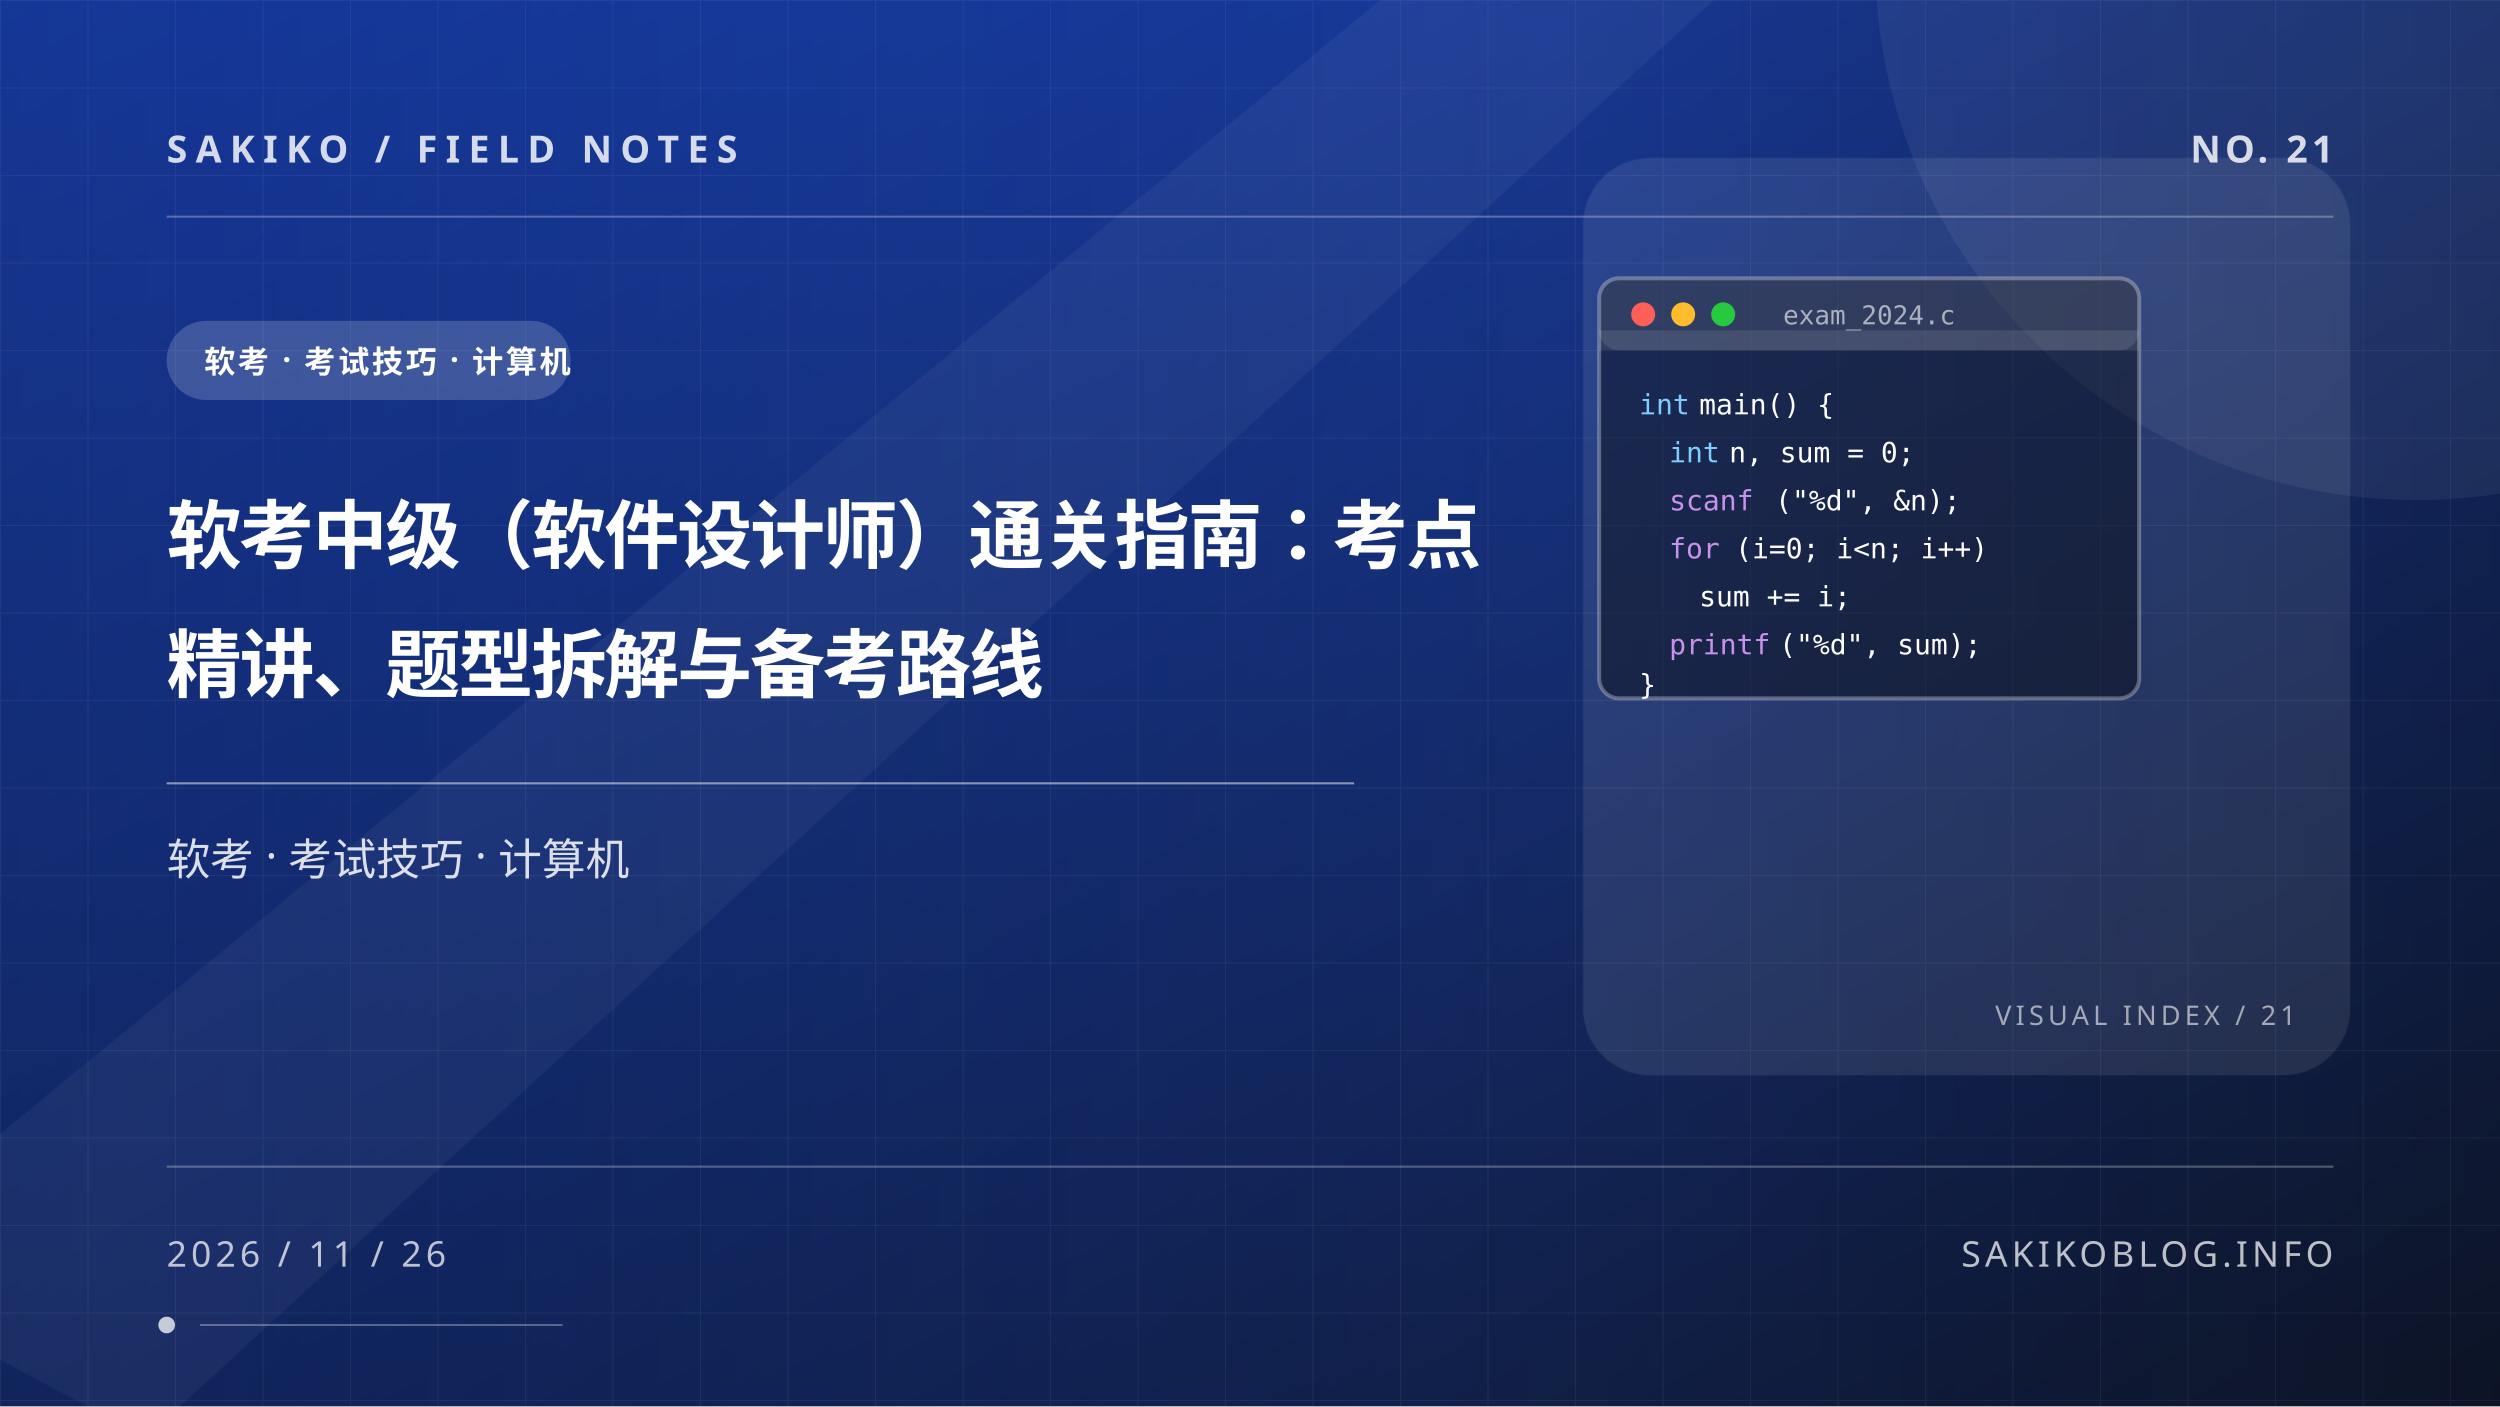
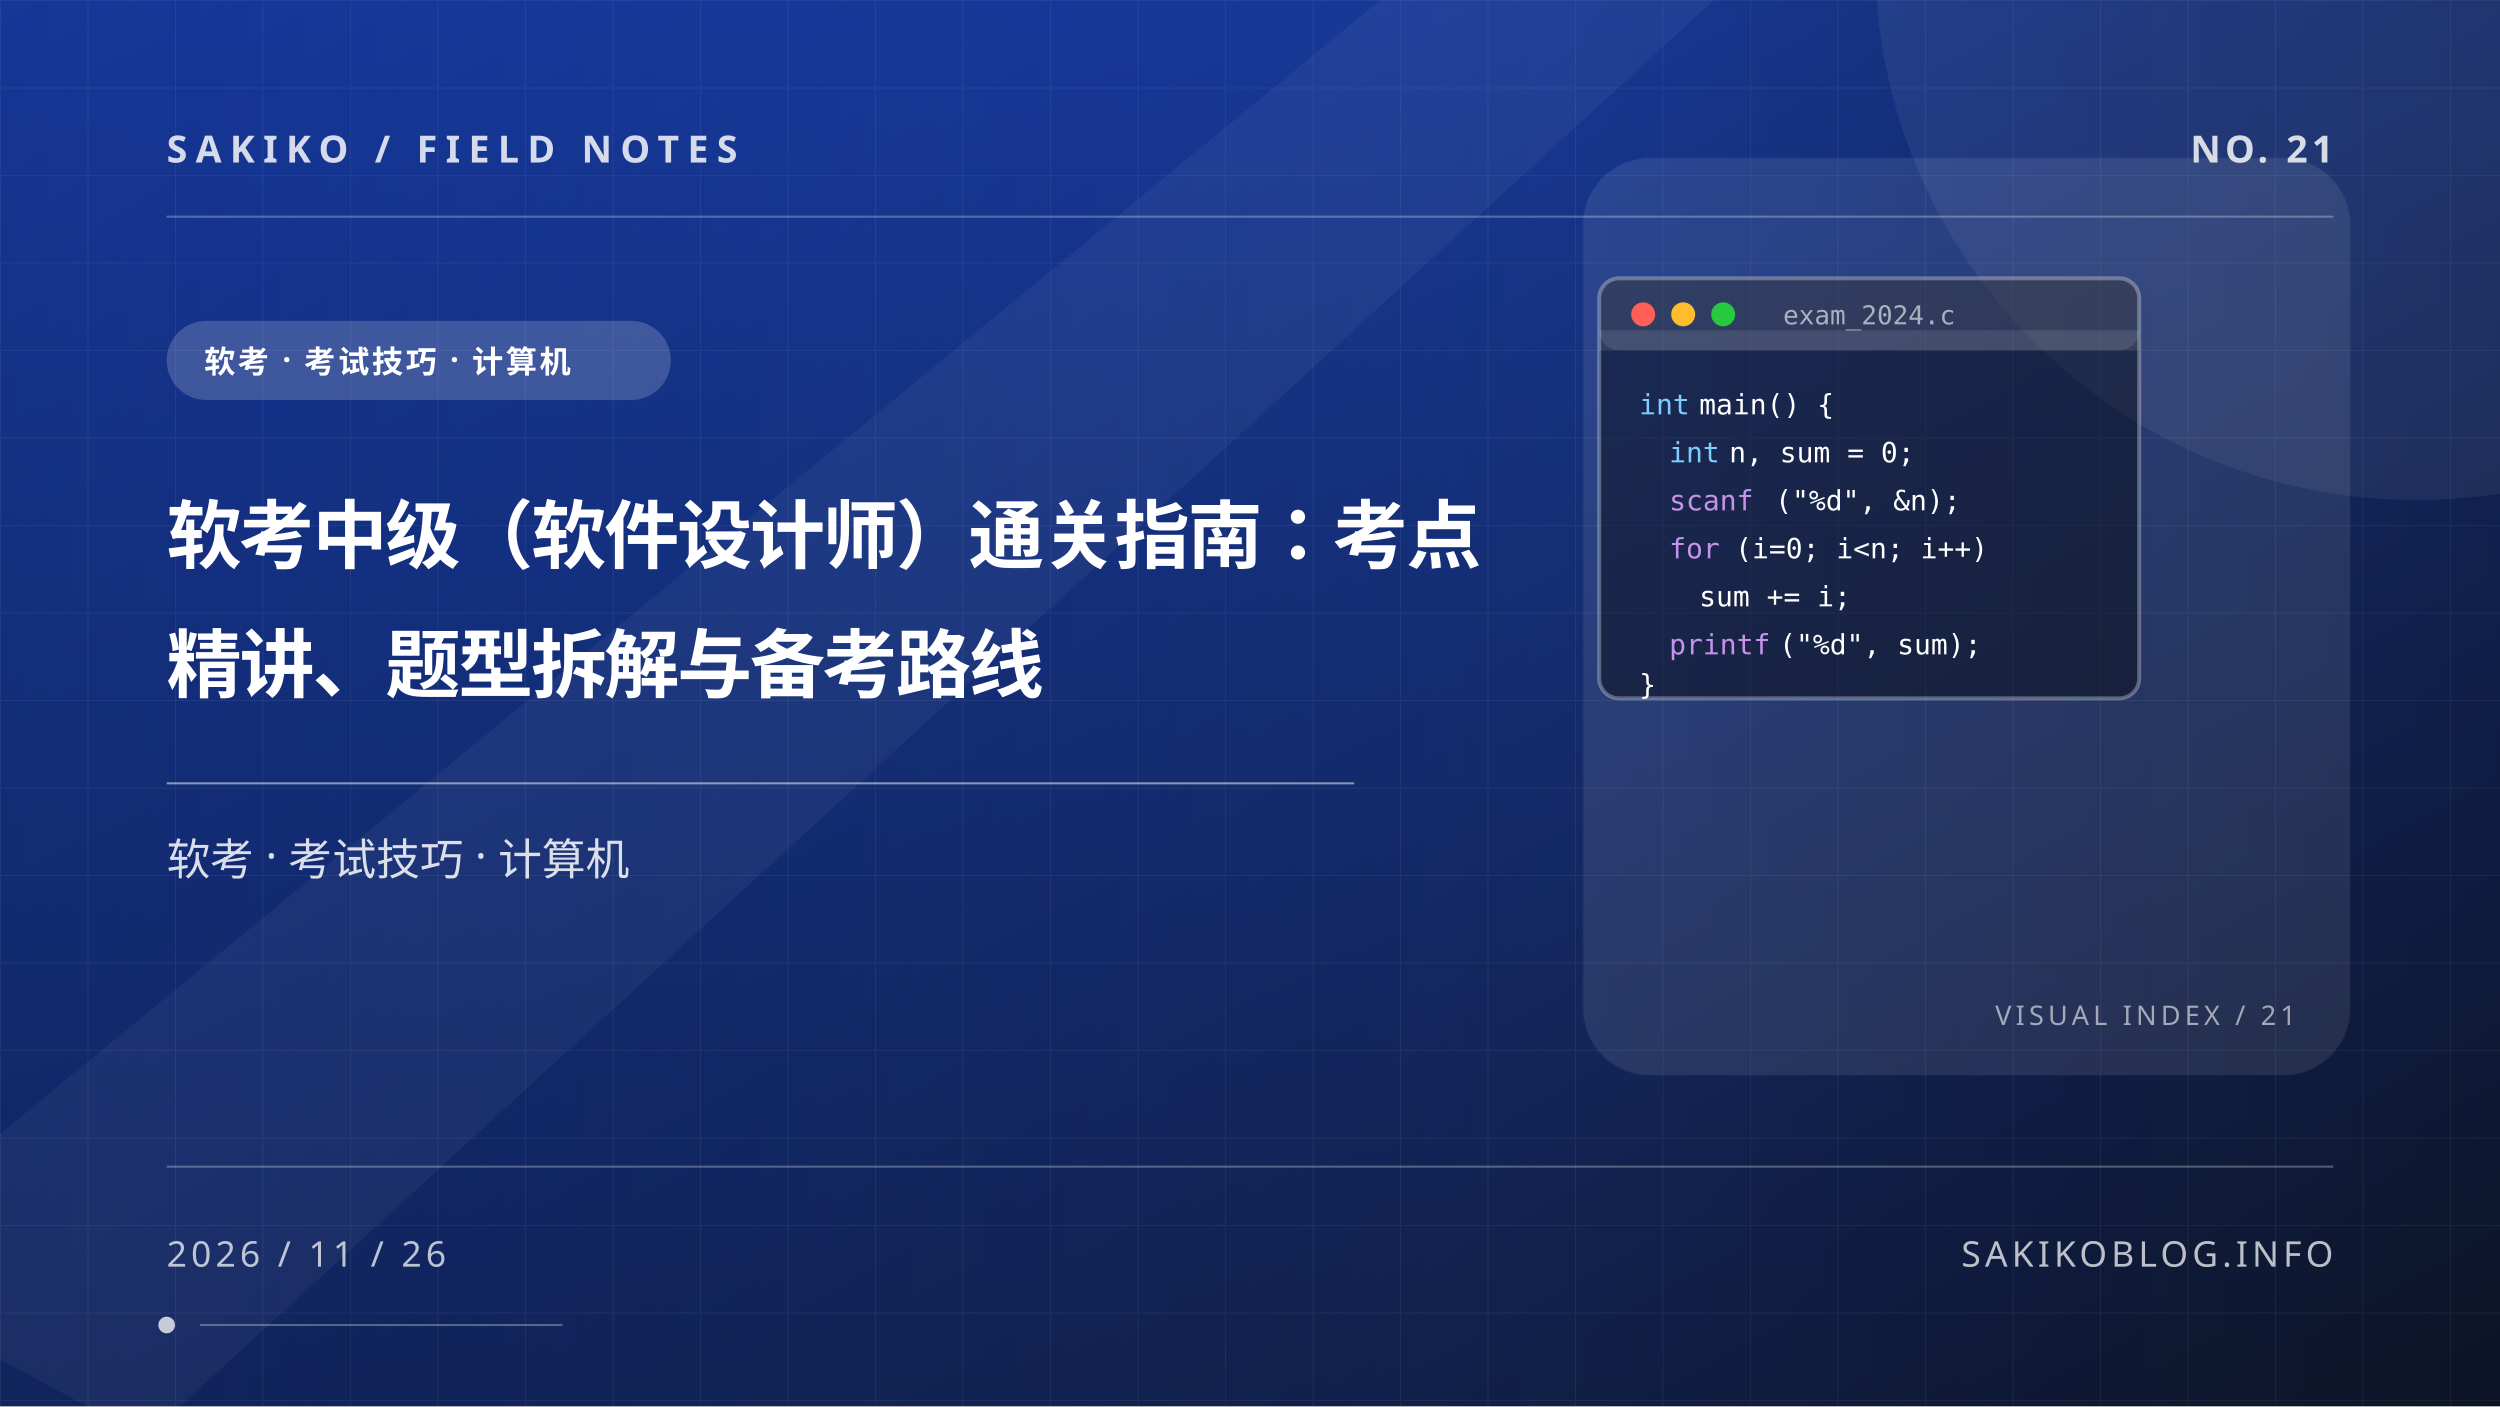
<svg xmlns="http://www.w3.org/2000/svg" viewBox="0 0 1200 675" width="1200" height="675" font-family="'Noto Sans SC','Microsoft YaHei','PingFang SC',sans-serif">
  <defs>
    <linearGradient id="bg" x1="0" y1="0" x2="1" y2="1">
      <stop offset="0" stop-color="#1d4ed8" />
      <stop offset="1" stop-color="#0f172a" />
    </linearGradient>
    <linearGradient id="shade" x1="0" y1="0" x2="1" y2="0">
      <stop offset="0" stop-color="#050816" stop-opacity="0.34" />
      <stop offset="0.62" stop-color="#050816" stop-opacity="0.10" />
      <stop offset="1" stop-color="#050816" stop-opacity="0.24" />
    </linearGradient>
    <pattern id="grid" width="42" height="42" patternUnits="userSpaceOnUse">
      <path d="M 42 0 L 0 0 0 42" fill="none" stroke="#fff" stroke-opacity="0.055" stroke-width="1" />
    </pattern>
    <clipPath id="art-clip">
      <rect x="760" y="76" width="368" height="440" rx="32" />
    </clipPath>
  </defs>
  <rect width="1200" height="675" fill="url(#bg)" />
  <rect width="1200" height="675" fill="url(#shade)" />
  <rect width="1200" height="675" fill="url(#grid)" />
  <path d="M -80 610 L 760 -80 L 910 -80 L 70 690 Z" fill="#fff" opacity="0.045" />
  <circle cx="1160" cy="-20" r="260" fill="#fff" opacity="0.06" />
  <text x="80" y="78" font-size="18" font-weight="700" letter-spacing="4" fill="#fff" opacity="0.82">SAKIKO / FIELD NOTES</text>
  <text x="1120" y="78" font-size="18" font-weight="700" letter-spacing="2" text-anchor="end" fill="#fff" opacity="0.82">NO. 21</text>
  <line x1="80" y1="104" x2="1120" y2="104" stroke="#fff" stroke-opacity="0.28" />
  <g>
-     <rect x="80" y="154" width="193.9" height="38" rx="19" fill="#fff" opacity="0.18" />
+     <rect x="80" y="154" width="242" height="38" rx="19" fill="#fff" opacity="0.18" />
    <text x="98" y="179" font-size="15" font-weight="700" letter-spacing="1.2" fill="#fff">软考 · 考试技巧 · 计算机</text>
  </g>
  <text font-size="36" font-weight="750" fill="#fff" letter-spacing="-1">
    <tspan x="80" y="270">软考中级（软件设计师）通关指南：考点</tspan>
    <tspan x="80" y="332">精讲、题型拆解与备考路线</tspan>
  </text>
  <line x1="80" y1="376" x2="650" y2="376" stroke="#fff" stroke-opacity="0.5" />
  <text x="80" y="420" font-size="21" fill="#fff" opacity="0.84">软考 · 考试技巧 · 计算机</text>
  <rect x="760" y="76" width="368" height="440" rx="32" fill="#fff" opacity="0.09" stroke="#fff" stroke-opacity="0.28" />
  <g clip-path="url(#art-clip)" transform="translate(-10 28) scale(0.96)">
    <g transform="translate(810 110)">
      <rect width="270" height="210" rx="10" fill="rgba(0,0,0,0.4)" stroke="rgba(255,255,255,0.3)" stroke-width="2" />
      <rect width="270" height="36" rx="10" fill="rgba(255,255,255,0.1)" />
      <rect y="26" width="270" height="10" fill="rgba(255,255,255,0.1)" />
      <circle cx="22" cy="18" r="6" fill="#ff5f56" />
      <circle cx="42" cy="18" r="6" fill="#ffbd2e" />
      <circle cx="62" cy="18" r="6" fill="#27c93f" />
      <text x="135" y="23" font-size="13" fill="rgba(255,255,255,0.6)" font-family="'Fira Code',monospace" text-anchor="middle">exam_2024.c</text>
      <text x="20" y="68" font-size="14" fill="#7fcdff" font-family="'Fira Code',monospace">int</text>
      <text x="50" y="68" font-size="14" fill="#fff" font-family="'Fira Code',monospace">main() {</text>
      <text x="35" y="92" font-size="14" fill="#7fcdff" font-family="'Fira Code',monospace">int</text>
      <text x="65" y="92" font-size="14" fill="#fff" font-family="'Fira Code',monospace">n, sum = 0;</text>
      <text x="35" y="116" font-size="14" fill="#c792ea" font-family="'Fira Code',monospace">scanf</text>
      <text x="88" y="116" font-size="14" fill="#fff" font-family="'Fira Code',monospace">("%d", &amp;n);</text>
      <text x="35" y="140" font-size="14" fill="#c792ea" font-family="'Fira Code',monospace">for</text>
      <text x="68" y="140" font-size="14" fill="#fff" font-family="'Fira Code',monospace">(i=0; i&lt;n; i++)</text>
      <text x="50" y="164" font-size="14" fill="#fff" font-family="'Fira Code',monospace">sum += i;</text>
      <text x="35" y="188" font-size="14" fill="#c792ea" font-family="'Fira Code',monospace">printf</text>
      <text x="90" y="188" font-size="14" fill="#fff" font-family="'Fira Code',monospace">("%d", sum);</text>
      <text x="20" y="208" font-size="14" fill="#fff" font-family="'Fira Code',monospace">}</text>
    </g>
  </g>
  <text x="1102" y="492" text-anchor="end" font-size="13" letter-spacing="2" fill="#fff" opacity="0.58">VISUAL INDEX / 21</text>
  <line x1="80" y1="560" x2="1120" y2="560" stroke="#fff" stroke-opacity="0.28" />
  <text x="80" y="608" font-size="17" letter-spacing="2" fill="#fff" opacity="0.72">2026 / 11 / 26</text>
  <text x="1120" y="608" text-anchor="end" font-size="17" letter-spacing="2" fill="#fff" opacity="0.72">SAKIKOBLOG.INFO</text>
  <circle cx="80" cy="636" r="4" fill="#fff" opacity="0.75" />
  <line x1="96" y1="636" x2="270" y2="636" stroke="#fff" stroke-opacity="0.3" />
</svg>
